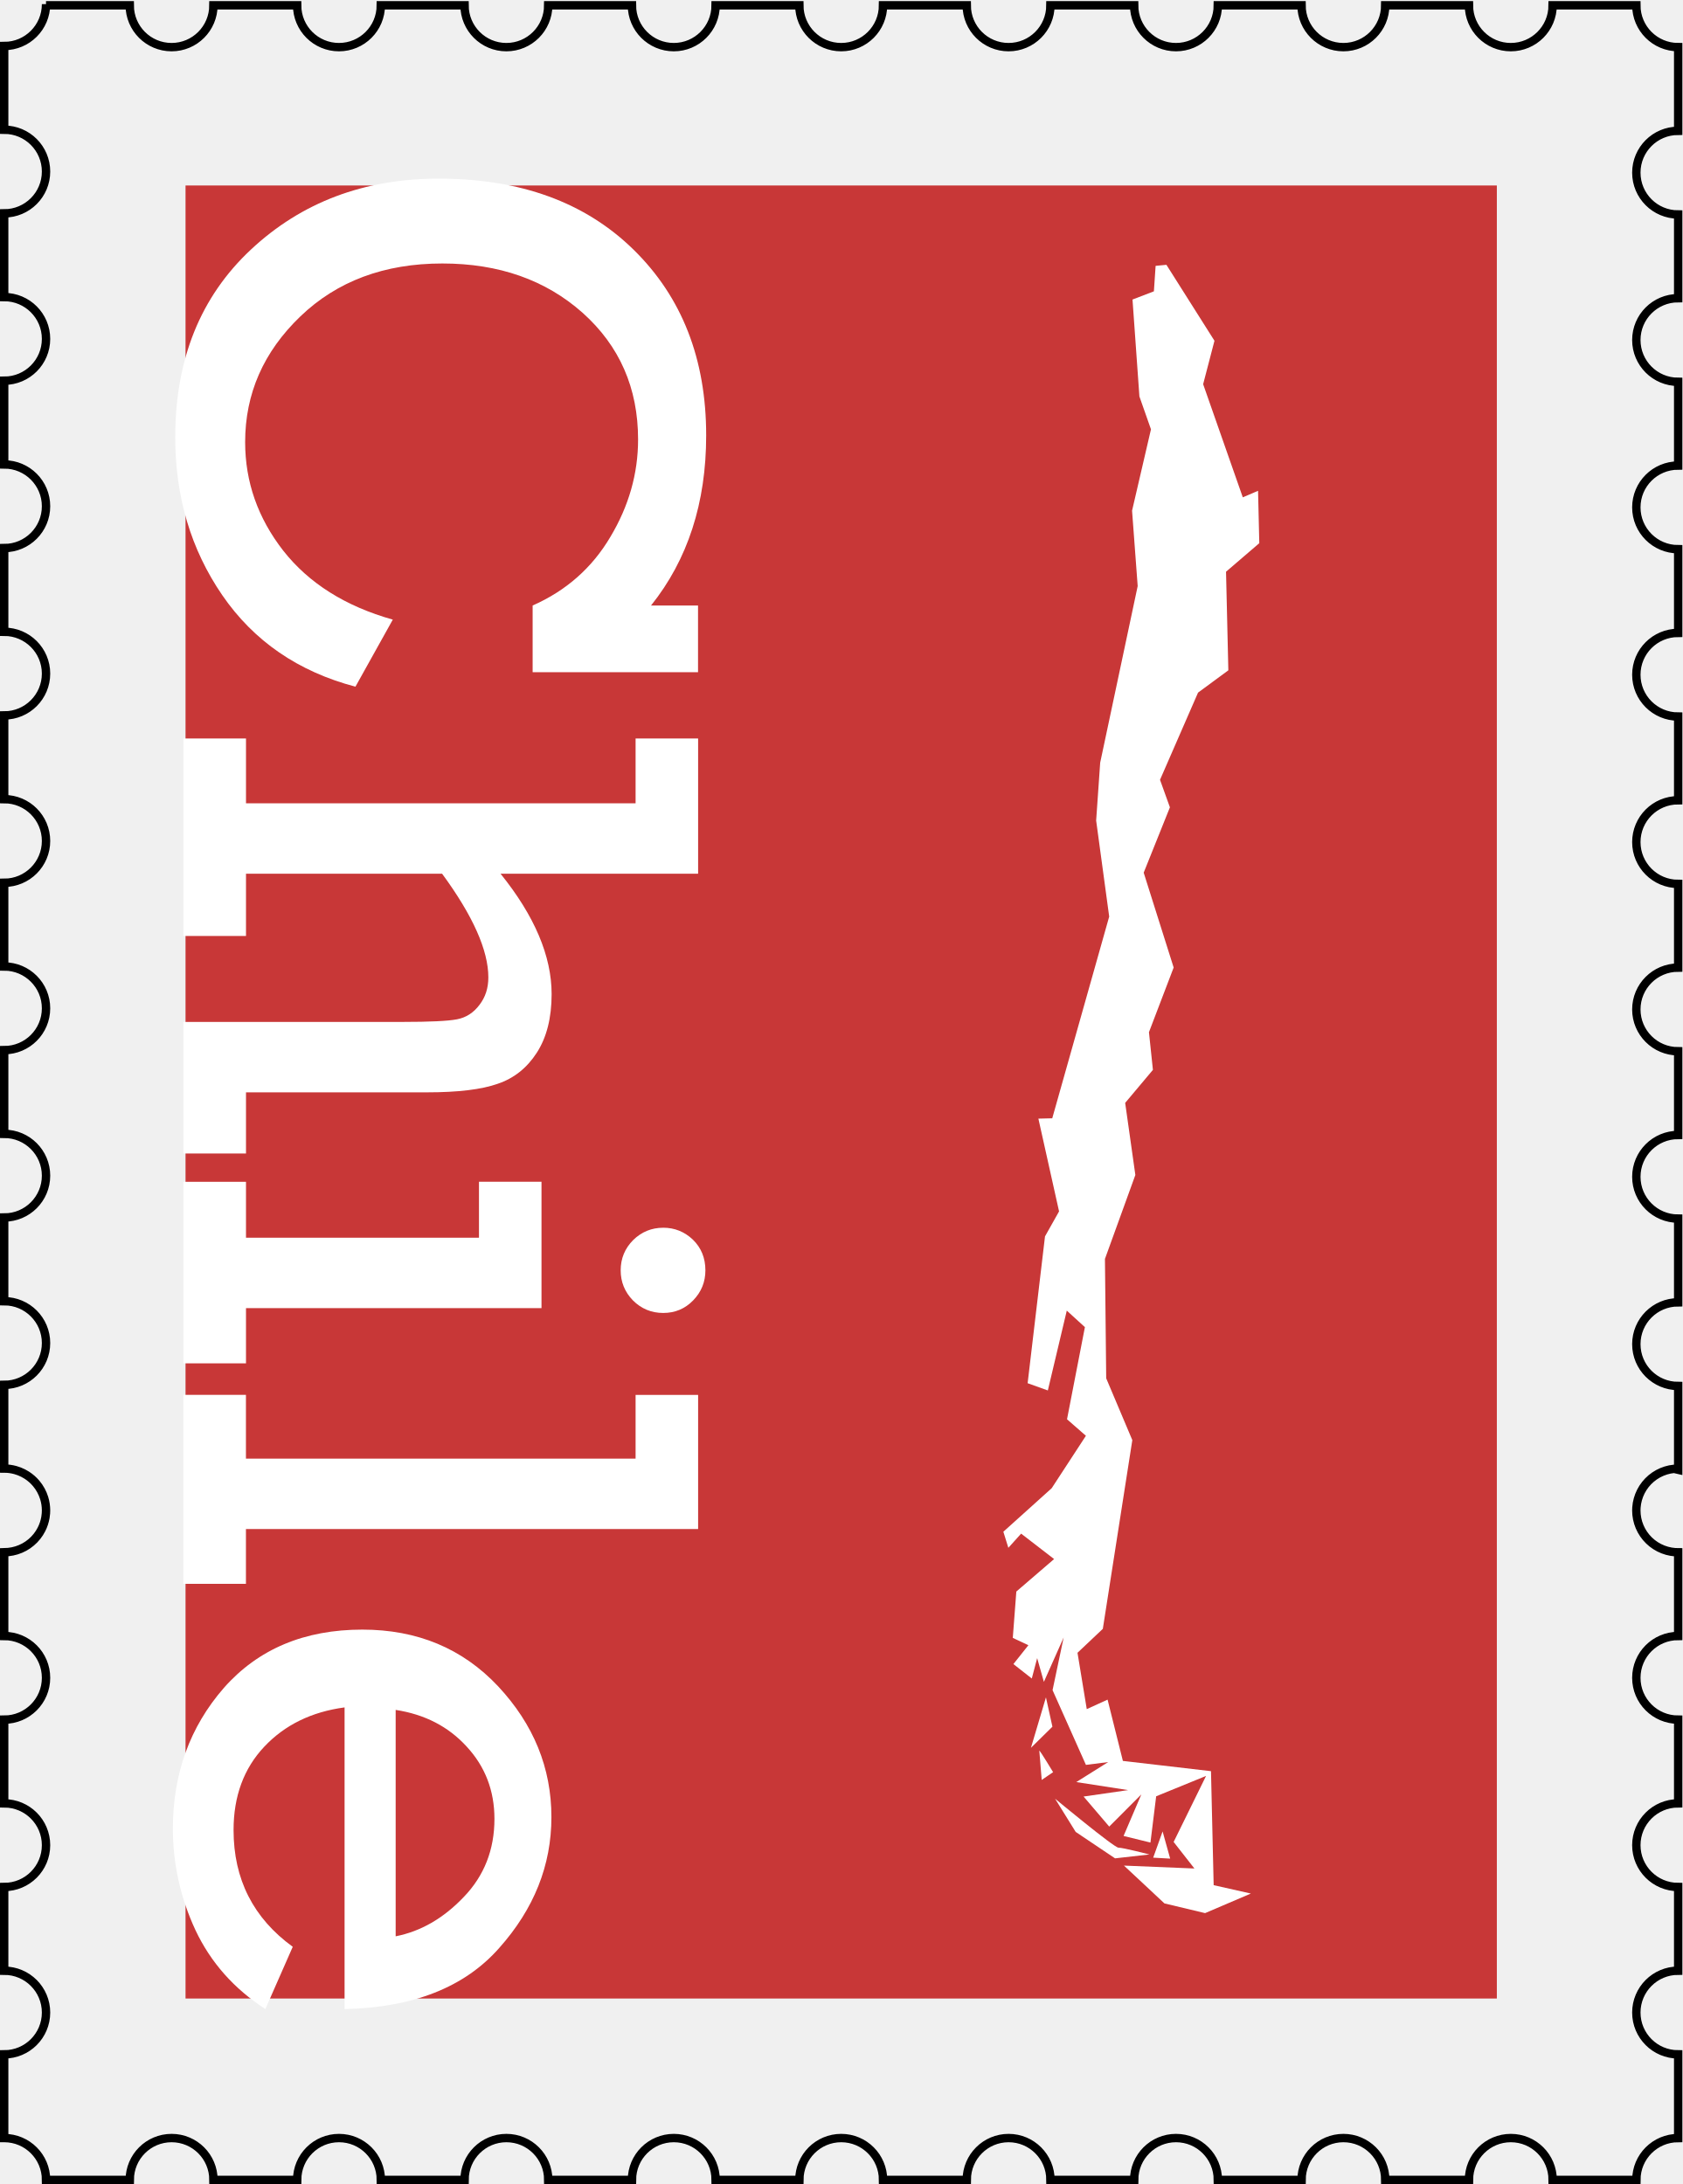
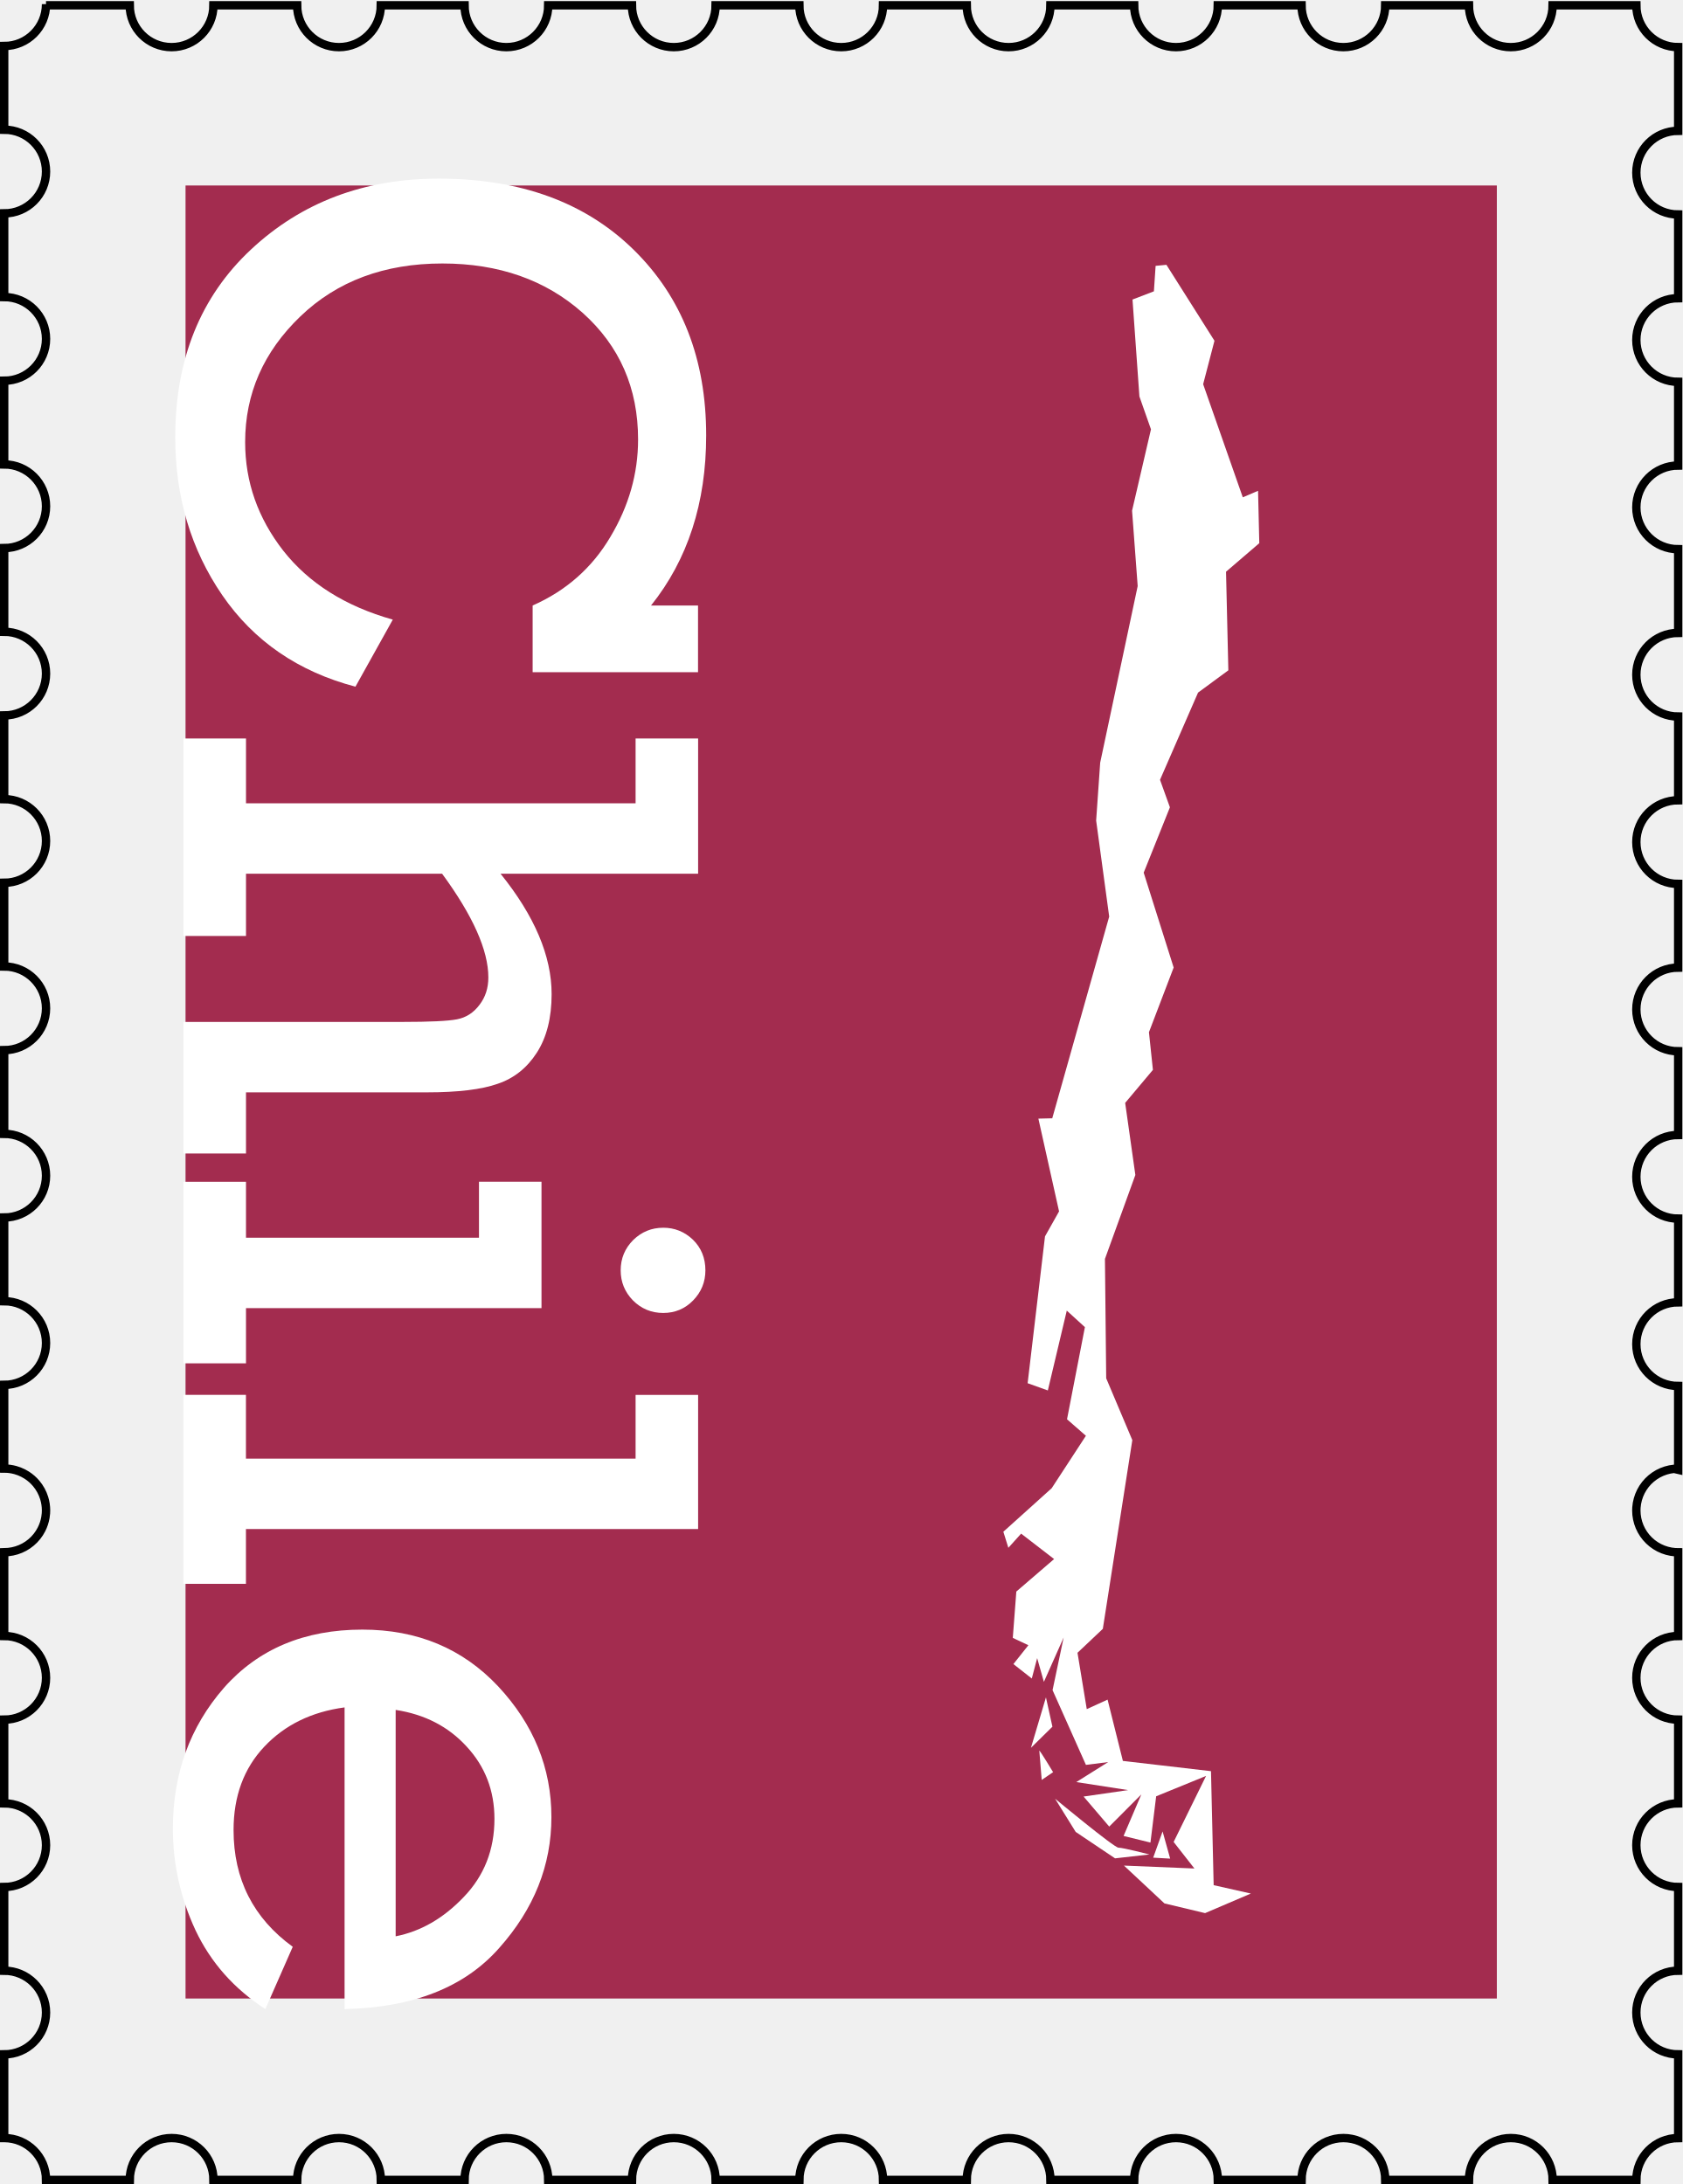
<svg xmlns="http://www.w3.org/2000/svg" id="chile-stamp" height="783" width="603" version="1.1" viewBox="0 0 603 783">
  <g id="border" transform="translate(1.5 -270.9)">
    <path d="m15 272.4a15 15 0 0 1 -15 15v30a15 15 0 0 1 15 15 15 15 0 0 1 -15 15v30a15 15 0 0 1 15 15 15 15 0 0 1 -15 15v30a15 15 0 0 1 15 15 15 15 0 0 1 -15 15v30a15 15 0 0 1 15 15 15 15 0 0 1 -15 15v30a15 15 0 0 1 15 15 15 15 0 0 1 -15 15v30a15 15 0 0 1 15 15 15 15 0 0 1 -15 15v30a15 15 0 0 1 15 15 15 15 0 0 1 -15 15v30a15 15 0 0 1 15 15 15 15 0 0 1 -15 15v30a15 15 0 0 1 4.012 0.547 15 15 0 0 1 2.793 1.086 15 15 0 0 1 1.301 0.746 15 15 0 0 1 3.367 2.957 15 15 0 0 1 2.857 5.23 15 15 0 0 1 0.67 4.434 15 15 0 0 1 -0.037 1.061 15 15 0 0 1 -0.182 1.488 15 15 0 0 1 -1.414 4.256 15 15 0 0 1 -0.746 1.301 15 15 0 0 1 -0.871 1.219 15 15 0 0 1 -0.99 1.127 15 15 0 0 1 -2.291 1.93 15 15 0 0 1 -1.277 0.783 15 15 0 0 1 -5.693 1.762 15 15 0 0 1 -1.499 0.1v30a15 15 0 0 1 15 15 15 15 0 0 1 -15 15v30a15 15 0 0 1 15 15 15 15 0 0 1 -15 15v30a15 15 0 0 1 15 15 15 15 0 0 1 -15 15v30a15 15 0 0 1 0.006 0 15 15 0 0 1 15 15h30a15 15 0 0 1 15 -15 15 15 0 0 1 15 15h30a15 15 0 0 1 15 -15 15 15 0 0 1 15 15h30a15 15 0 0 1 15 -15 15 15 0 0 1 15 15h30a15 15 0 0 1 15 -15 15 15 0 0 1 15 15h30a15 15 0 0 1 15 -15 15 15 0 0 1 15 15h30a15 15 0 0 1 15 -15 15 15 0 0 1 15 15h30a15 15 0 0 1 15 -15 15 15 0 0 1 15 15h30a15 15 0 0 1 15 -15 15 15 0 0 1 15 15h30a15 15 0 0 1 15 -15 15 15 0 0 1 15 15h30a15 15 0 0 1 14.99 -15v-30a15 15 0 0 1 -15 -15 15 15 0 0 1 15 -15v-30a15 15 0 0 1 -15 -15 15 15 0 0 1 15 -15v-30a15 15 0 0 1 -15 -15 15 15 0 0 1 15 -15v-30a15 15 0 0 1 -1.061 -0.037 15 15 0 0 1 -1.488 -0.182 15 15 0 0 1 -5.557 -2.16 15 15 0 0 1 -1.219 -0.871 15 15 0 0 1 -1.127 -0.99 15 15 0 0 1 -1.93 -2.291 15 15 0 0 1 -0.783 -1.277 15 15 0 0 1 -0.652 -1.35 15 15 0 0 1 -0.885 -2.861 15 15 0 0 1 -0.225 -1.482 15 15 0 0 1 -0.074 -1.498 15 15 0 0 1 0.037 -1.061 15 15 0 0 1 0.51 -2.951 15 15 0 0 1 0.473 -1.424 15 15 0 0 1 1.359 -2.67 15 15 0 0 1 4.152 -4.275 15 15 0 0 1 2.627 -1.436 15 15 0 0 1 1.408 -0.514 15 15 0 0 1 1.453 -0.371 15 15 0 0 1 1.482 -0.225 15 15 0 0 1 1.5 0.3v-30a15 15 0 0 1 -15 -15 15 15 0 0 1 15 -15v-30a15 15 0 0 1 -15 -15 15 15 0 0 1 15 -15v-30a15 15 0 0 1 -15 -15 15 15 0 0 1 15 -15v-30a15 15 0 0 1 -15 -15 15 15 0 0 1 15 -15v-30a15 15 0 0 1 -15 -15 15 15 0 0 1 15 -15v-30a15 15 0 0 1 -15 -15 15 15 0 0 1 15 -15v-30a15 15 0 0 1 -15 -15 15 15 0 0 1 15 -15v-30a15 15 0 0 1 -15 -15 15 15 0 0 1 15 -15v-30a15 15 0 0 1 -15 -15h-30a15 15 0 0 1 -15 15 15 15 0 0 1 -15 -15h-30a15 15 0 0 1 -15 15 15 15 0 0 1 -15 -15h-30a15 15 0 0 1 -15 15 15 15 0 0 1 -15 -15h-30a15 15 0 0 1 -15 15 15 15 0 0 1 -15 -15h-30a15 15 0 0 1 -15 15 15 15 0 0 1 -15 -15h-30a15 15 0 0 1 -15 15 15 15 0 0 1 -15 -15h-30a15 15 0 0 1 -15 15 15 15 0 0 1 -15 -15h-30a15 15 0 0 1 -15 15 15 15 0 0 1 -15 -15h-30a15 15 0 0 1 -15 15 15 15 0 0 1 -15 -15h-30z" stroke="#000" stroke-miterlimit="4.8" stroke-width="3" fill="none" />
  </g>
  <g id="background" transform="translate(1.5,-218.5)">
-     <rect height="650" width="470" y="285" x="65" fill="#c83737" />
+     <rect height="650" width="470" y="285" x="65" fill="#a32c4f" />
  </g>
  <g id="content" transform="translate(1.5,-218.5)" fill="#fff">
    <g transform="matrix(0 1.001 -.9992 0 0 0)">
      <path style="" d="m440.2-139.4 24.02 13.4q-8.096 30.79-32.78 47.78-24.55 16.86-56.54 16.86-41.94 0-67.29-27.21t-25.35-67.29q0-43.93 25.48-69.94t66.49-26.01q36.23 0 60.92 19.78v-16.86h23.89v59.33h-23.89q-7.963-18.05-24.55-27.87-16.59-9.954-34.91-9.954-27.61 0-45.39 19.91-17.65 19.91-17.65 50.3 0 31.19 18.98 50.96 18.98 19.78 44.99 19.78 21.37 0 38.89-13.67 17.52-13.8 24.69-39.28z" />
      <path style="" d="m506-86.69v-139.8h-23.23v-22.43h48.44v70.87q22.69-18.32 43.13-18.32 12.74 0 20.97 5.309 8.229 5.309 11.15 14.07 3.053 8.627 3.053 25.35v64.9h21.9v22.43h-47.12v-78.57q0-14.6-0.929-19.51-0.929-4.911-5.176-8.096-4.114-3.185-9.821-3.185-14.6 0-37.16 16.59v70.34h22.3v22.43h-70.74v-22.43h23.23z" />
      <path style="" d="m658-236.4q0-6.105 4.247-10.62 4.38-4.512 11.02-4.512 6.238 0 10.75 4.38t4.512 10.75-4.512 10.88q-4.512 4.38-10.75 4.38-6.37 0-10.88-4.512-4.38-4.512-4.38-10.75zm3.583 149.7v-83.61h-20.04v-22.43h45.26v106h19.78v22.43h-65.03v-22.43h20.04z" />
      <path style="" d="m740.7-86.69v-139.8h-22.83v-22.43h48.04v162.2h19.64v22.43h-67.69v-22.43h22.83z" />
      <path style="" d="m937.8-122.1h-108q2.389 17.78 14.07 28.8t29.86 11.02q26.41 0 41.81-21.23l22.3 9.821q-10.88 16.86-28.27 25.08-17.39 8.096-36.36 8.096-29.46 0-50.43-18.32-20.84-18.45-20.84-49.64 0-29.6 20.31-48.71 20.44-19.11 46.85-19.11 25.88 0 46.85 18.71 21.1 18.58 21.9 55.48zm-26.01-18.32q-2.654-13.54-14.07-24.42-11.41-11.02-28-11.02-15.13 0-25.88 9.954-10.75 9.821-13.14 25.48h81.09z" />
    </g>
    <path fill-rule="evenodd" d="m415.2 875.1 2.715 9.745-6.086-0.341zm-38.54-11.74s21.2 17.6 22.72 17.56c1.519-0.036 11.11 2.433 11.11 2.433l-12.33 1.394-14.11-9.478zm-5.655-17.27c0.564 0.47 4.948 7.758 4.948 7.758l-4.079 2.789zm2.385-19.05 2.319 10.51-7.697 7.571zm43.18-513.6 17.22 27.23-4.056 15.57 14.21 40.56 5.471-2.339 0.44 18.78-11.92 10.23 0.829 35.35-10.86 7.991-13.63 31.26 3.547 9.863-9.397 23.43 10.74 34.01-8.856 23.19 1.422 13.5-9.945 11.84 3.65 25.84-10.9 30.09 0.451 42.81 9.361 22.16-10.57 67.66-9.079 8.583 3.321 20.2 7.458-3.404 5.488 21.97 31.58 3.68 0.958 40.87 13.33 3.003-16.41 7.016-14.56-3.479-14.52-13.56 25.26 1.044-7.447-9.517 11.62-23.67-17.88 7.296-2.049 16.59-9.636-2.368 6.371-14.9-11.51 11.54-9.192-10.77 15.97-2.308-18.58-2.88 11.44-7.175-7.989 1.016-11.96-26.8 3.978-18.88-7.087 15.91-2.41-8.508-1.925 7.31-6.59-5.177 5.367-6.757-5.588-2.632 1.268-16.61 13.54-11.65-11.82-9.117-4.578 5.081-1.793-5.76 17.32-15.6 12.27-18.8-6.77-5.92 6.409-33.03-6.494-5.926-6.789 28.62-7.244-2.593 6.226-52.64 5.039-8.959-7.411-33.26 4.97-0.117 20.41-72.31-4.675-34.43 1.447-20.76 13.44-63.31-2.015-27.03 6.776-29.17-4.144-11.78-2.473-34.75 7.667-2.943 0.615-9.132z" />
  </g>
</svg>
